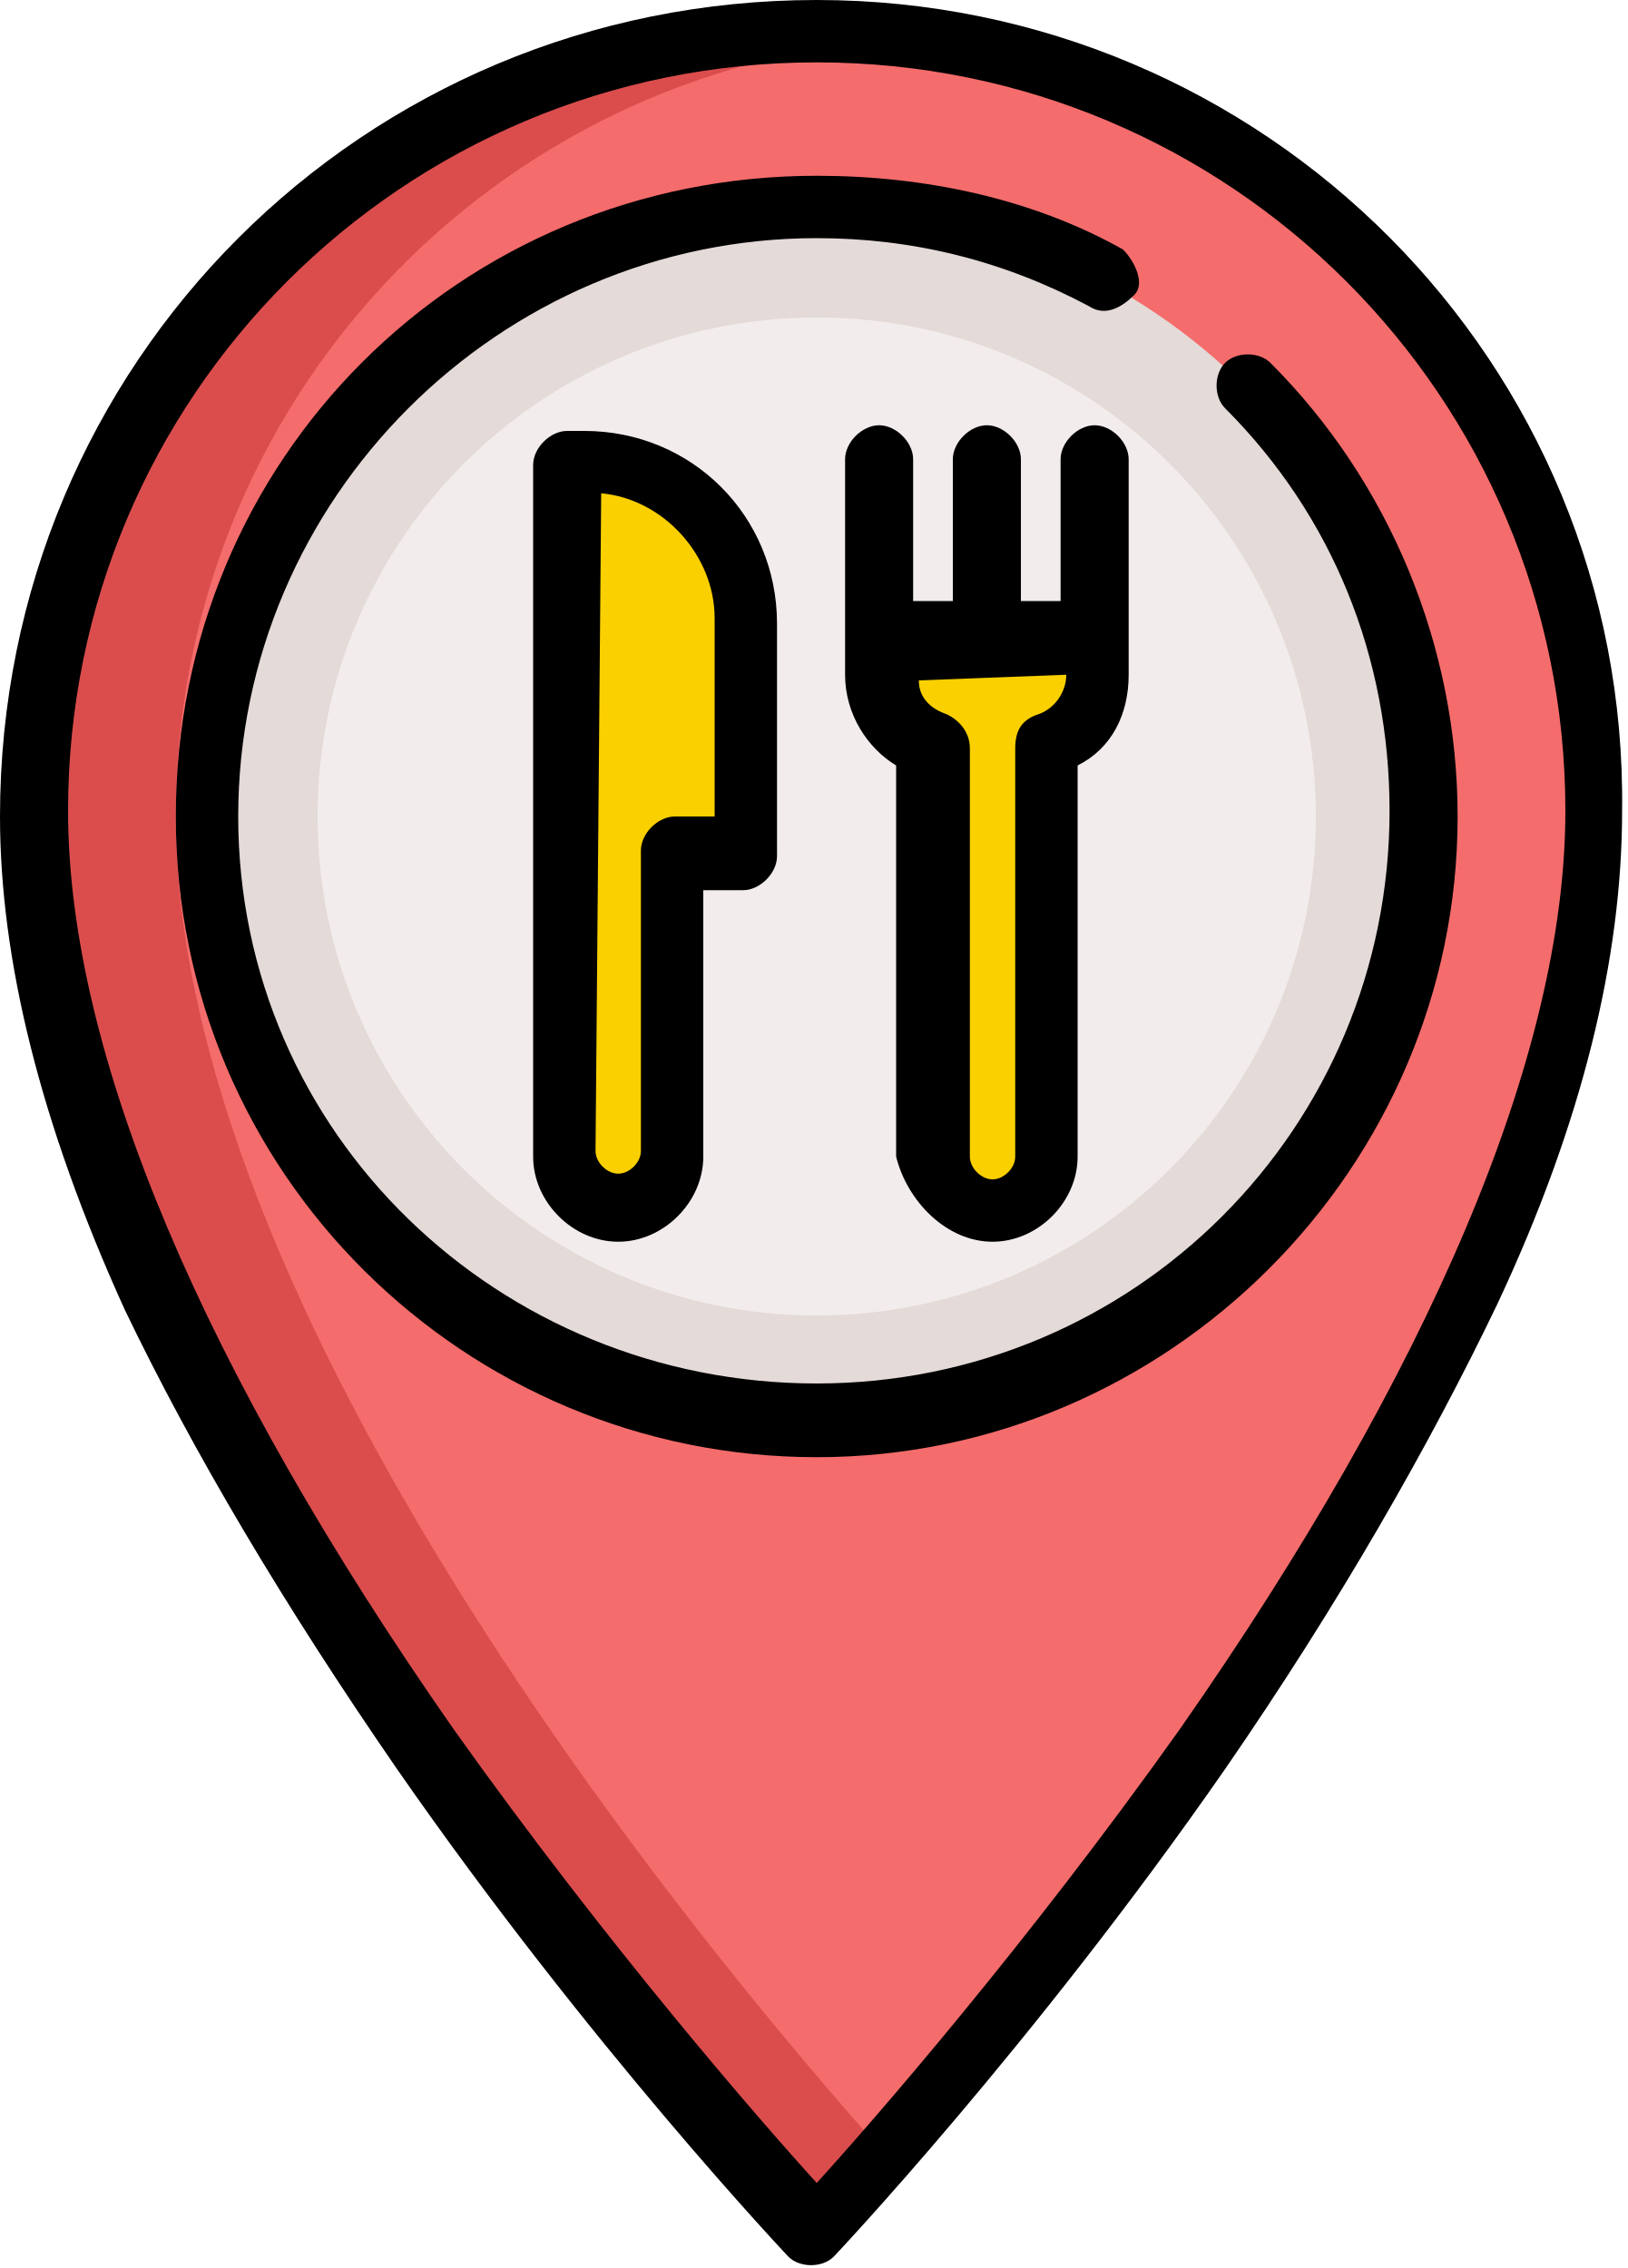
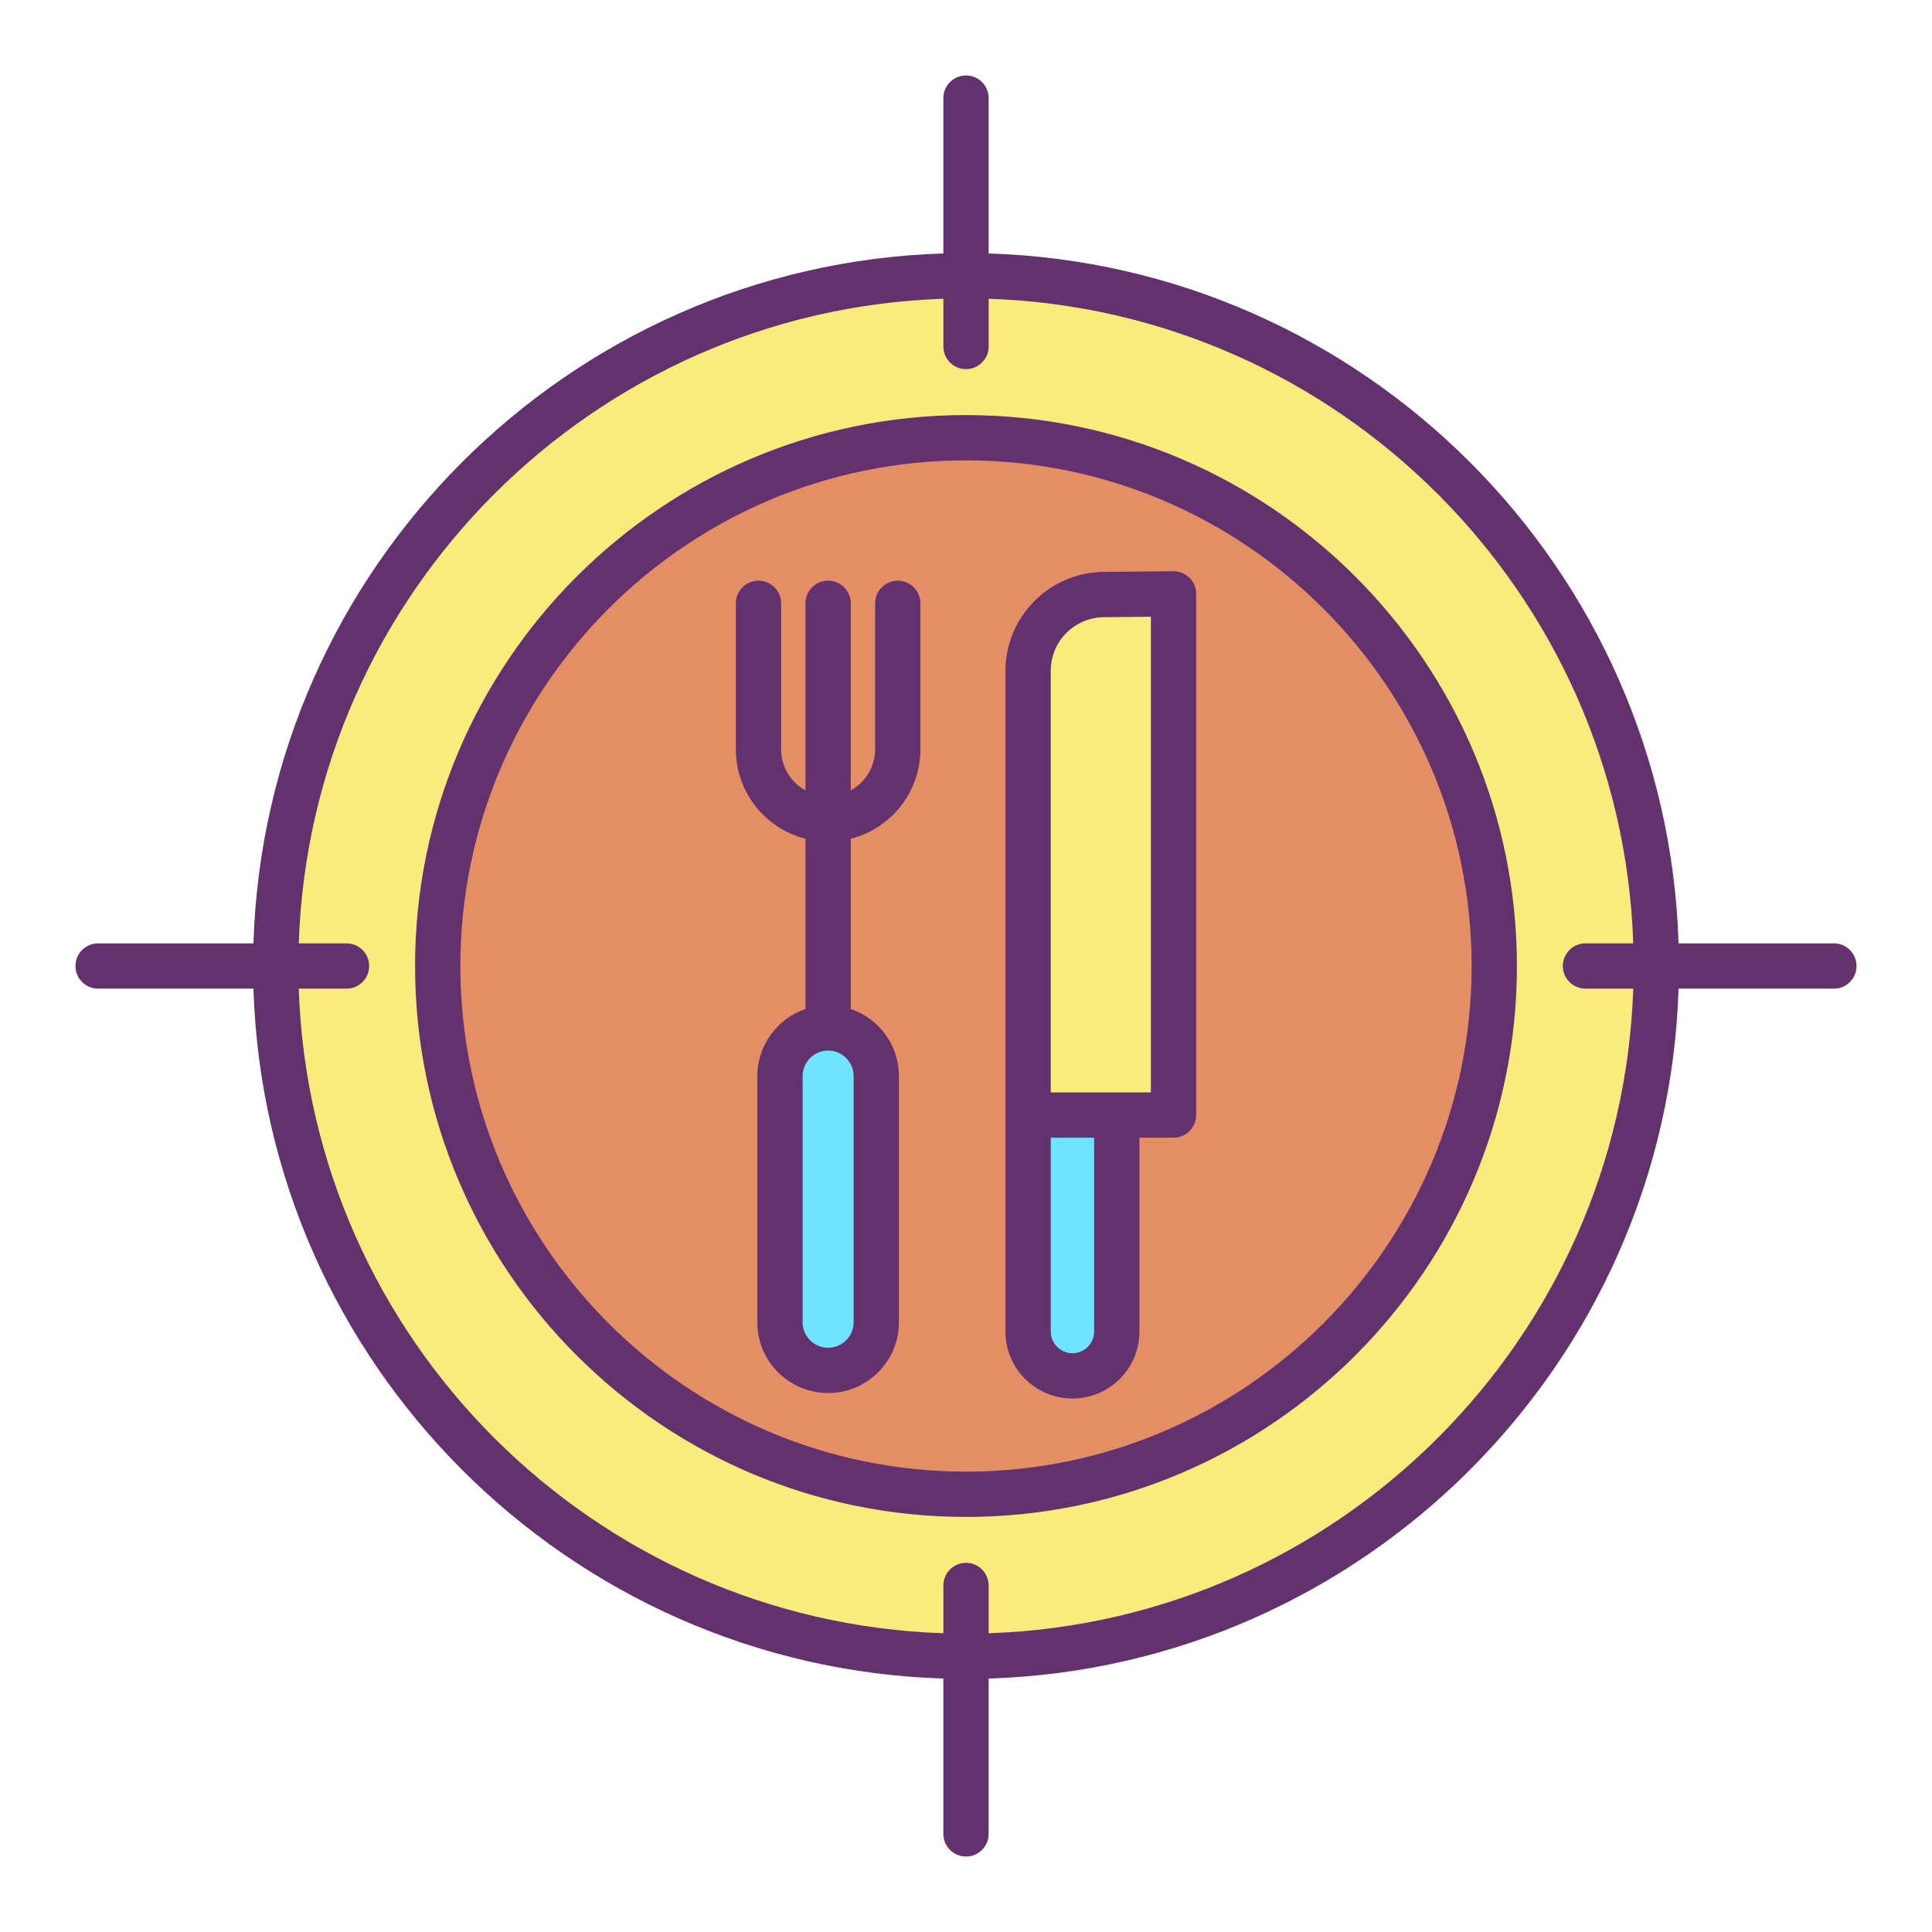
- <svg xmlns="http://www.w3.org/2000/svg" version="1.1" id="Capa_1" x="0px" y="0px" viewBox="0 0 28.7 40" style="enable-background:new 0 0 28.7 40;" xml:space="preserve">
-   <style type="text/css">
- 	.st0{fill:#F56C6C;}
- 	.st1{fill:#DB4D4D;}
- 	.st2{fill:#E4DAD8;}
- 	.st3{fill:#F2EDEC;}
- 	.st4{fill:#FAD000;}
- </style>
-   <path class="st0" d="M0.6,14.4c0-7.6,6.2-13.8,13.8-13.8s13.8,6.2,13.8,13.8c0,10.7-13.8,25.1-13.8,25.1S0.6,25.1,0.6,14.4z" />
-   <path class="st1" d="M3.1,14.4c0-7.3,5.6-13.2,12.7-13.7c-0.5-0.1-1-0.1-1.5-0.1C6.8,0.6,0.6,6.8,0.6,14.4  c0,10.7,13.8,25.1,13.8,25.1s0.5-0.5,1.3-1.4C12.2,34.2,3.1,23.1,3.1,14.4z" />
-   <circle class="st2" cx="14.4" cy="14.4" r="10.7" />
-   <circle class="st3" cx="14.4" cy="14.4" r="8.8" />
-   <g>
-     <path class="st4" d="M10.3,8.1H10v12.2c0,0.5,0.4,0.9,0.9,0.9l0,0c0.5,0,0.9-0.4,0.9-0.9V15h1.3V11C13.2,9.4,11.9,8.1,10.3,8.1z" />
-     <path class="st4" d="M15.7,11.3v0.6c0,0.6,0.4,1.1,0.9,1.2v7.2c0,0.5,0.4,0.9,0.9,0.9s0.9-0.4,0.9-0.9v-7.2   c0.5-0.1,0.9-0.6,0.9-1.2v-0.6L15.7,11.3L15.7,11.3z" />
-   </g>
-   <path d="M14.4,0C6.4,0,0,6.4,0,14.4c0,2.5,0.7,5.4,2.2,8.7C3.4,25.6,5,28.3,7,31.2c3.4,4.9,6.9,8.6,6.9,8.6c0.2,0.2,0.6,0.2,0.8,0  c0,0,3.5-3.7,6.9-8.6c2-2.9,3.6-5.7,4.8-8.2c1.5-3.2,2.2-6.1,2.2-8.7C28.7,6.4,22.3,0,14.4,0z M20.8,30.5c-2.7,3.8-5.4,6.9-6.4,8  c-1-1.1-3.7-4.2-6.4-8c-4.4-6.3-6.8-11.9-6.8-16.2c0-7.3,5.9-13.2,13.2-13.2s13.2,5.9,13.2,13.2C27.6,18.6,25.2,24.2,20.8,30.5z" />
-   <path d="M22.4,6.4c-0.2-0.2-0.6-0.2-0.8,0c-0.2,0.2-0.2,0.6,0,0.8c1.9,1.9,2.9,4.4,2.9,7.1c0,5.6-4.5,10.1-10.1,10.1  S4.2,20,4.2,14.4S8.8,4.2,14.4,4.2c1.7,0,3.3,0.4,4.8,1.2c0.3,0.2,0.6,0,0.8-0.2s0-0.6-0.2-0.8c-1.6-0.9-3.5-1.3-5.4-1.3  C8.1,3.1,3.1,8.1,3.1,14.4s5.1,11.3,11.3,11.3s11.3-5.1,11.3-11.3C25.7,11.4,24.5,8.5,22.4,6.4z" />
-   <path d="M10,7.6c-0.3,0-0.6,0.3-0.6,0.6v12.2c0,0.8,0.7,1.5,1.5,1.5c0.8,0,1.5-0.7,1.5-1.5v-4.7h0.7c0.3,0,0.6-0.3,0.6-0.6V11  c0-1.9-1.5-3.4-3.4-3.4C10.3,7.6,10,7.6,10,7.6z M10.6,8.7c1.1,0.1,2,1.1,2,2.2v3.5h-0.7c-0.3,0-0.6,0.3-0.6,0.6v5.3  c0,0.2-0.2,0.4-0.4,0.4c-0.2,0-0.4-0.2-0.4-0.4L10.6,8.7L10.6,8.7z" />
-   <path d="M17.5,21.9c0.8,0,1.5-0.7,1.5-1.5v-6.9c0.6-0.3,0.9-0.9,0.9-1.6V8.1c0-0.3-0.3-0.6-0.6-0.6s-0.6,0.3-0.6,0.6v2.5h-0.7V8.1  c0-0.3-0.3-0.6-0.6-0.6s-0.6,0.3-0.6,0.6v2.5h-0.7V8.1c0-0.3-0.3-0.6-0.6-0.6c-0.3,0-0.6,0.3-0.6,0.6v3.8c0,0.7,0.4,1.3,0.9,1.6v6.9  C16,21.2,16.7,21.9,17.5,21.9z M18.8,11.9L18.8,11.9c0,0.3-0.2,0.6-0.5,0.7c-0.3,0.1-0.4,0.3-0.4,0.6v7.2c0,0.2-0.2,0.4-0.4,0.4  c-0.2,0-0.4-0.2-0.4-0.4v-7.2c0-0.3-0.2-0.5-0.4-0.6c-0.3-0.1-0.5-0.3-0.5-0.6v0L18.8,11.9L18.8,11.9L18.8,11.9z" />
+ <svg xmlns="http://www.w3.org/2000/svg" id="Layer_1" data-name="Layer 1" viewBox="0 0 512 512" width="512" height="512">
+   <path d="M438.94,256c0,101.03-81.91,182.94-182.94,182.94S73.06,357.03,73.06,256,154.97,73.06,256,73.06,438.94,154.97,438.94,256ZM396,256A140,140,0,1,0,256,396,140,140,0,0,0,396,256Z" style="fill:#f8ec7d" />
+   <path d="M219.46,272.41a12.763,12.763,0,0,0-12.76,12.76v65.24a12.76,12.76,0,1,0,25.52,0V285.17a12.769,12.769,0,0,0-12.76-12.76ZM256,116A140,140,0,1,1,116,256,140,140,0,0,1,256,116Zm55,179.5V157.38l-18.85.19a20.136,20.136,0,0,0-19.69,20.14V352.87a11.75,11.75,0,1,0,23.5,0V295.5Z" style="fill:#e48e66" />
+   <path d="M311,157.38V295.5H272.46V177.71a20.136,20.136,0,0,1,19.69-20.14Z" style="fill:#f8ec7d" />
+   <path d="M295.96,295.98v56.89a11.75,11.75,0,0,1-23.5,0V295.5h23.5Z" style="fill:#6fe3ff" />
+   <path d="M232.22,285.17v65.24a12.76,12.76,0,0,1-25.52,0V285.17a12.76,12.76,0,0,1,25.52,0Z" style="fill:#6fe3ff" />
+   <path d="M486,250H444.836C441.717,150.578,361.422,70.283,262,67.165V26a6,6,0,0,0-12,0V67.165C150.578,70.283,70.283,150.578,67.164,250H26a6,6,0,0,0,0,12H67.164C70.283,361.422,150.578,441.717,250,444.835V486a6,6,0,0,0,12,0V444.835C361.422,441.717,441.717,361.422,444.836,262H486a6,6,0,0,0,0-12ZM262,432.828V420.17a6,6,0,0,0-12,0v12.658C157.2,429.718,82.281,354.8,79.172,262H91.83a6,6,0,0,0,0-12H79.172C82.281,157.2,157.2,82.282,250,79.172V91.83a6,6,0,0,0,12,0V79.172C354.805,82.282,429.719,157.2,432.828,250H420.17a6,6,0,0,0,0,12h12.658C429.719,354.8,354.805,429.718,262,432.828Z" style="fill:#63316d" />
+   <path d="M256,110c-80.5,0-146,65.5-146,146s65.5,146,146,146,146-65.495,146-146S336.505,110,256,110Zm0,280c-73.888,0-134-60.112-134-134s60.112-134,134-134,134,60.112,134,134S329.888,390,256,390Z" style="fill:#63316d" />
+   <path d="M237.92,153.89a6,6,0,0,0-6,6v38.67a12.466,12.466,0,0,1-6.46,10.913V159.89a6,6,0,0,0-12,0v49.585A12.465,12.465,0,0,1,207,198.56V159.89a6,6,0,0,0-12,0v38.67a24.5,24.5,0,0,0,18.46,23.721v45.131A18.78,18.78,0,0,0,200.7,285.17v65.24a18.76,18.76,0,1,0,37.52,0V285.17A18.747,18.747,0,0,0,225.46,267.4V222.273a24.5,24.5,0,0,0,18.46-23.713V159.89A6,6,0,0,0,237.92,153.89Zm-11.7,196.52a6.76,6.76,0,0,1-13.52,0V285.17a6.767,6.767,0,0,1,6.76-6.76,6.769,6.769,0,0,1,6.76,6.76Z" style="fill:#63316d" />
+   <path d="M310.939,151.38l-18.919.191a26.288,26.288,0,0,0-25.56,26.139V352.87a17.75,17.75,0,1,0,35.5,0V301.5H311a6,6,0,0,0,6-6V157.38a6,6,0,0,0-1.779-4.264A6.145,6.145,0,0,0,310.939,151.38ZM289.96,352.87a5.75,5.75,0,0,1-11.5,0V301.5h11.5ZM305,289.5H278.46V177.71a14.2,14.2,0,0,1,13.751-14.14L305,163.44Z" style="fill:#63316d" />
</svg>
